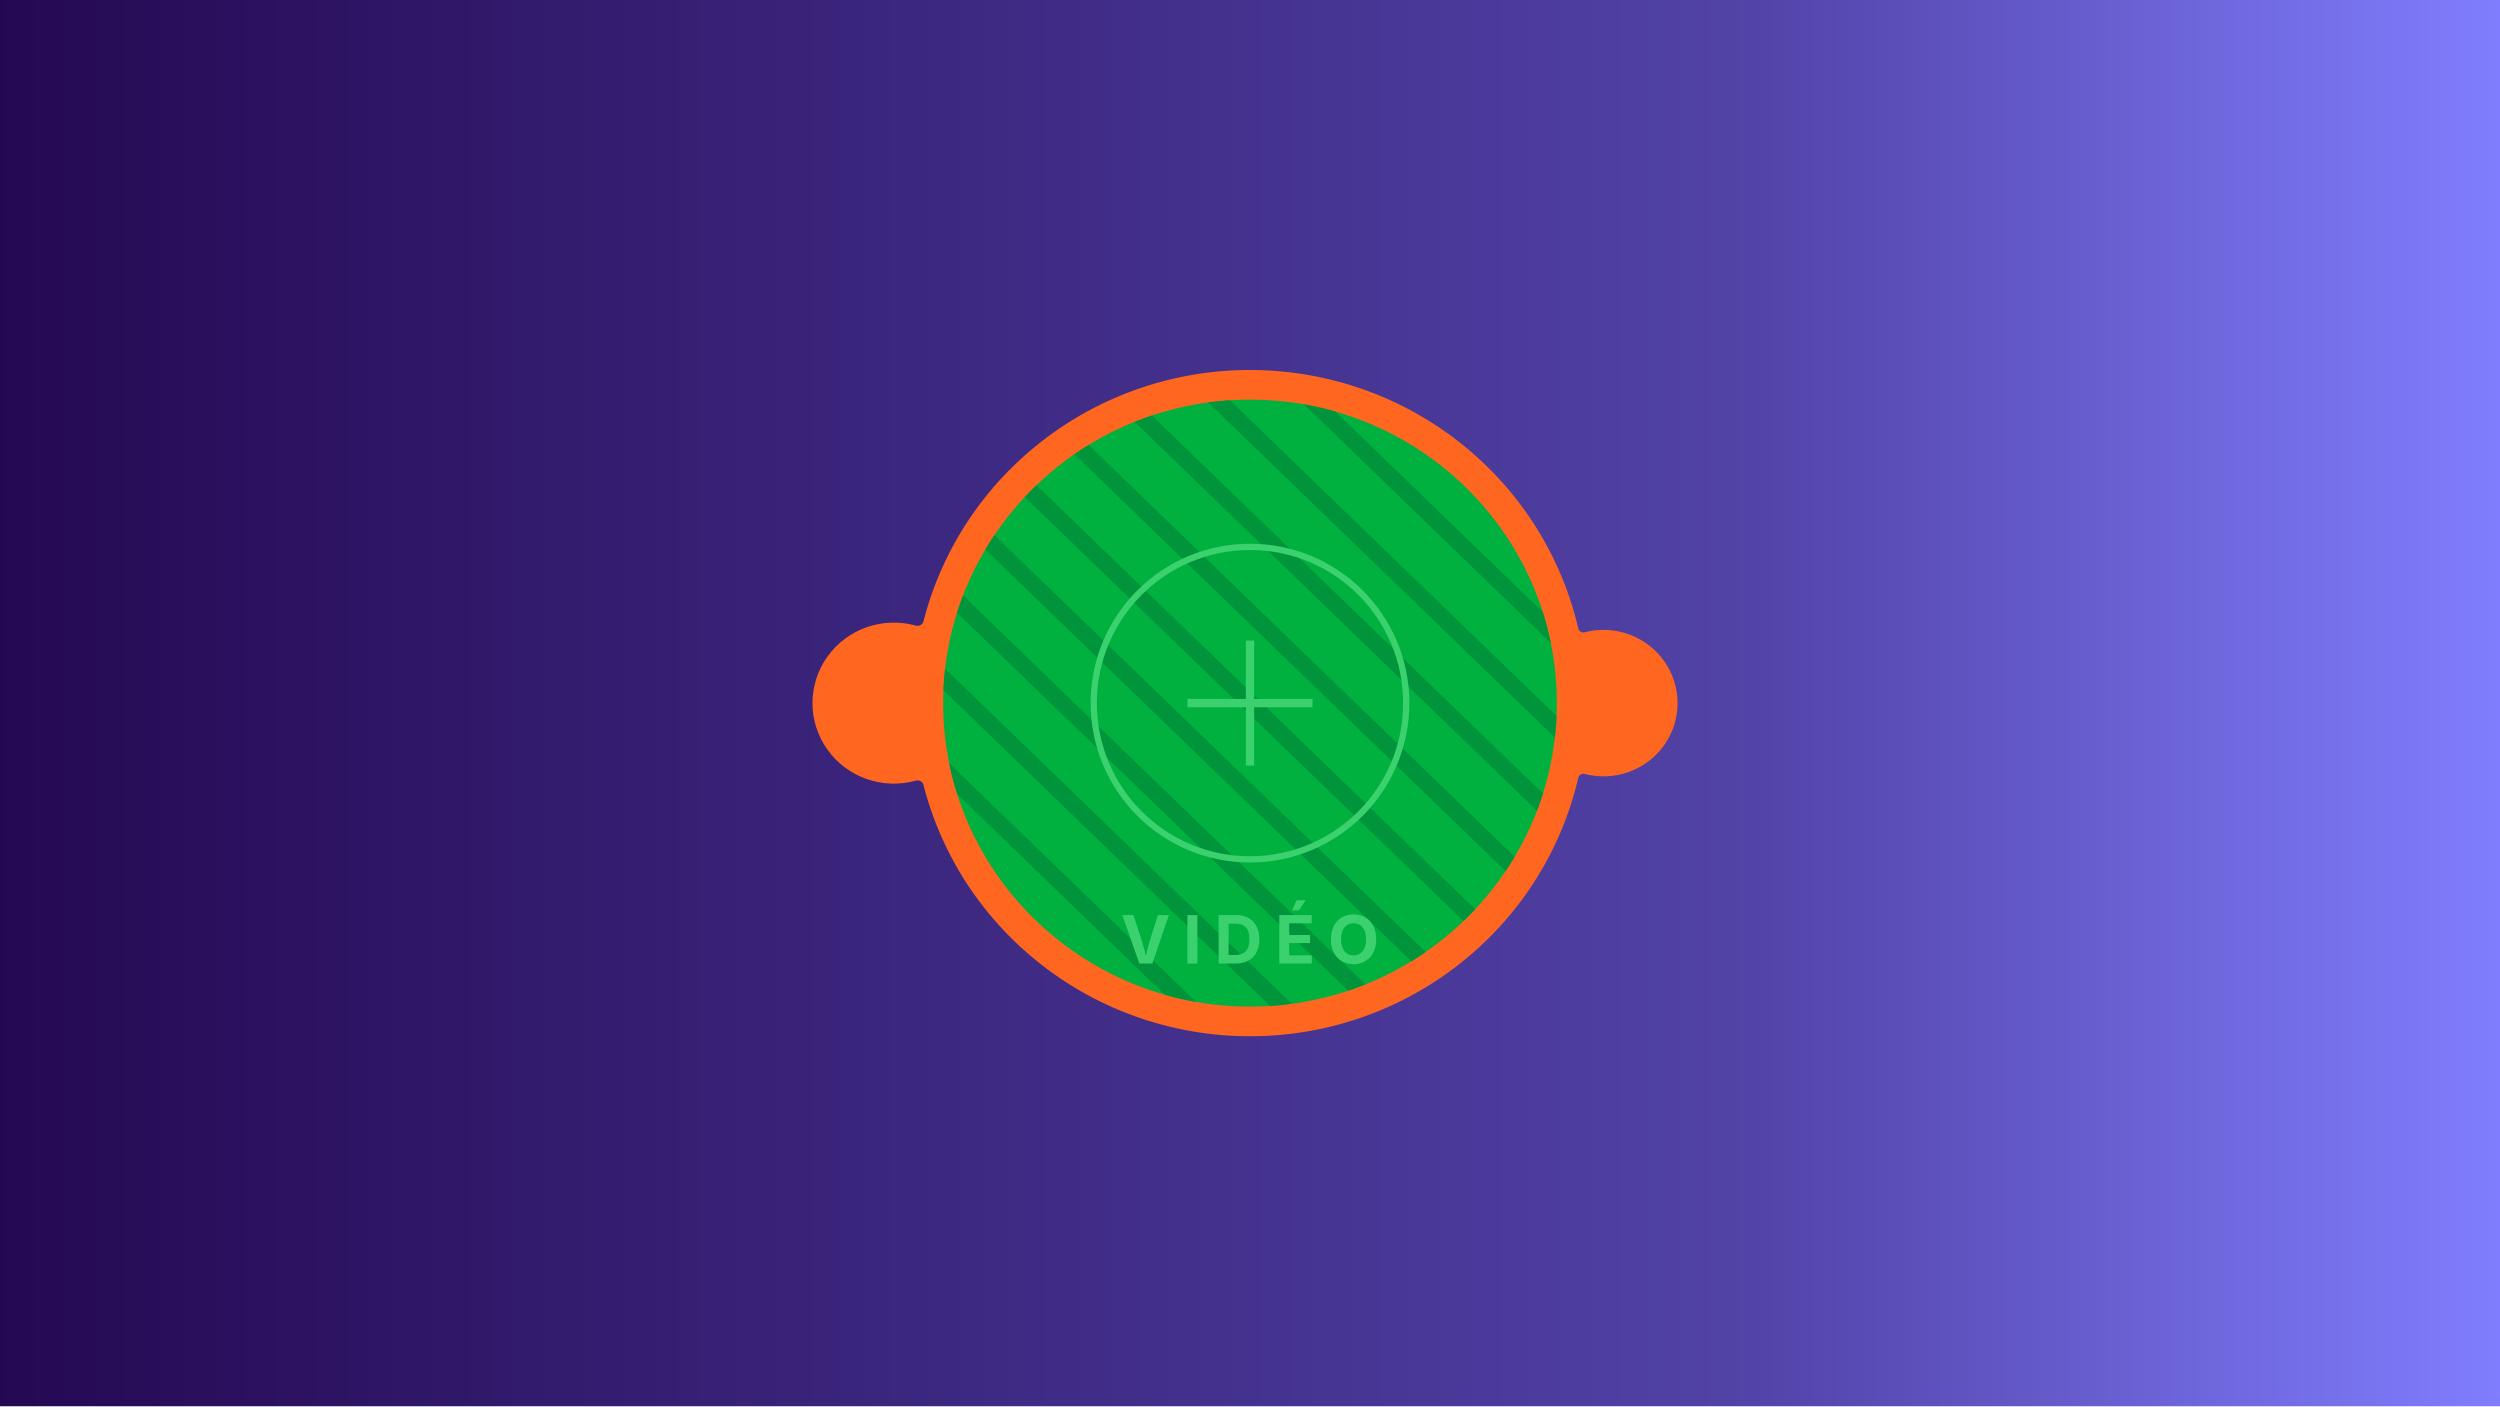
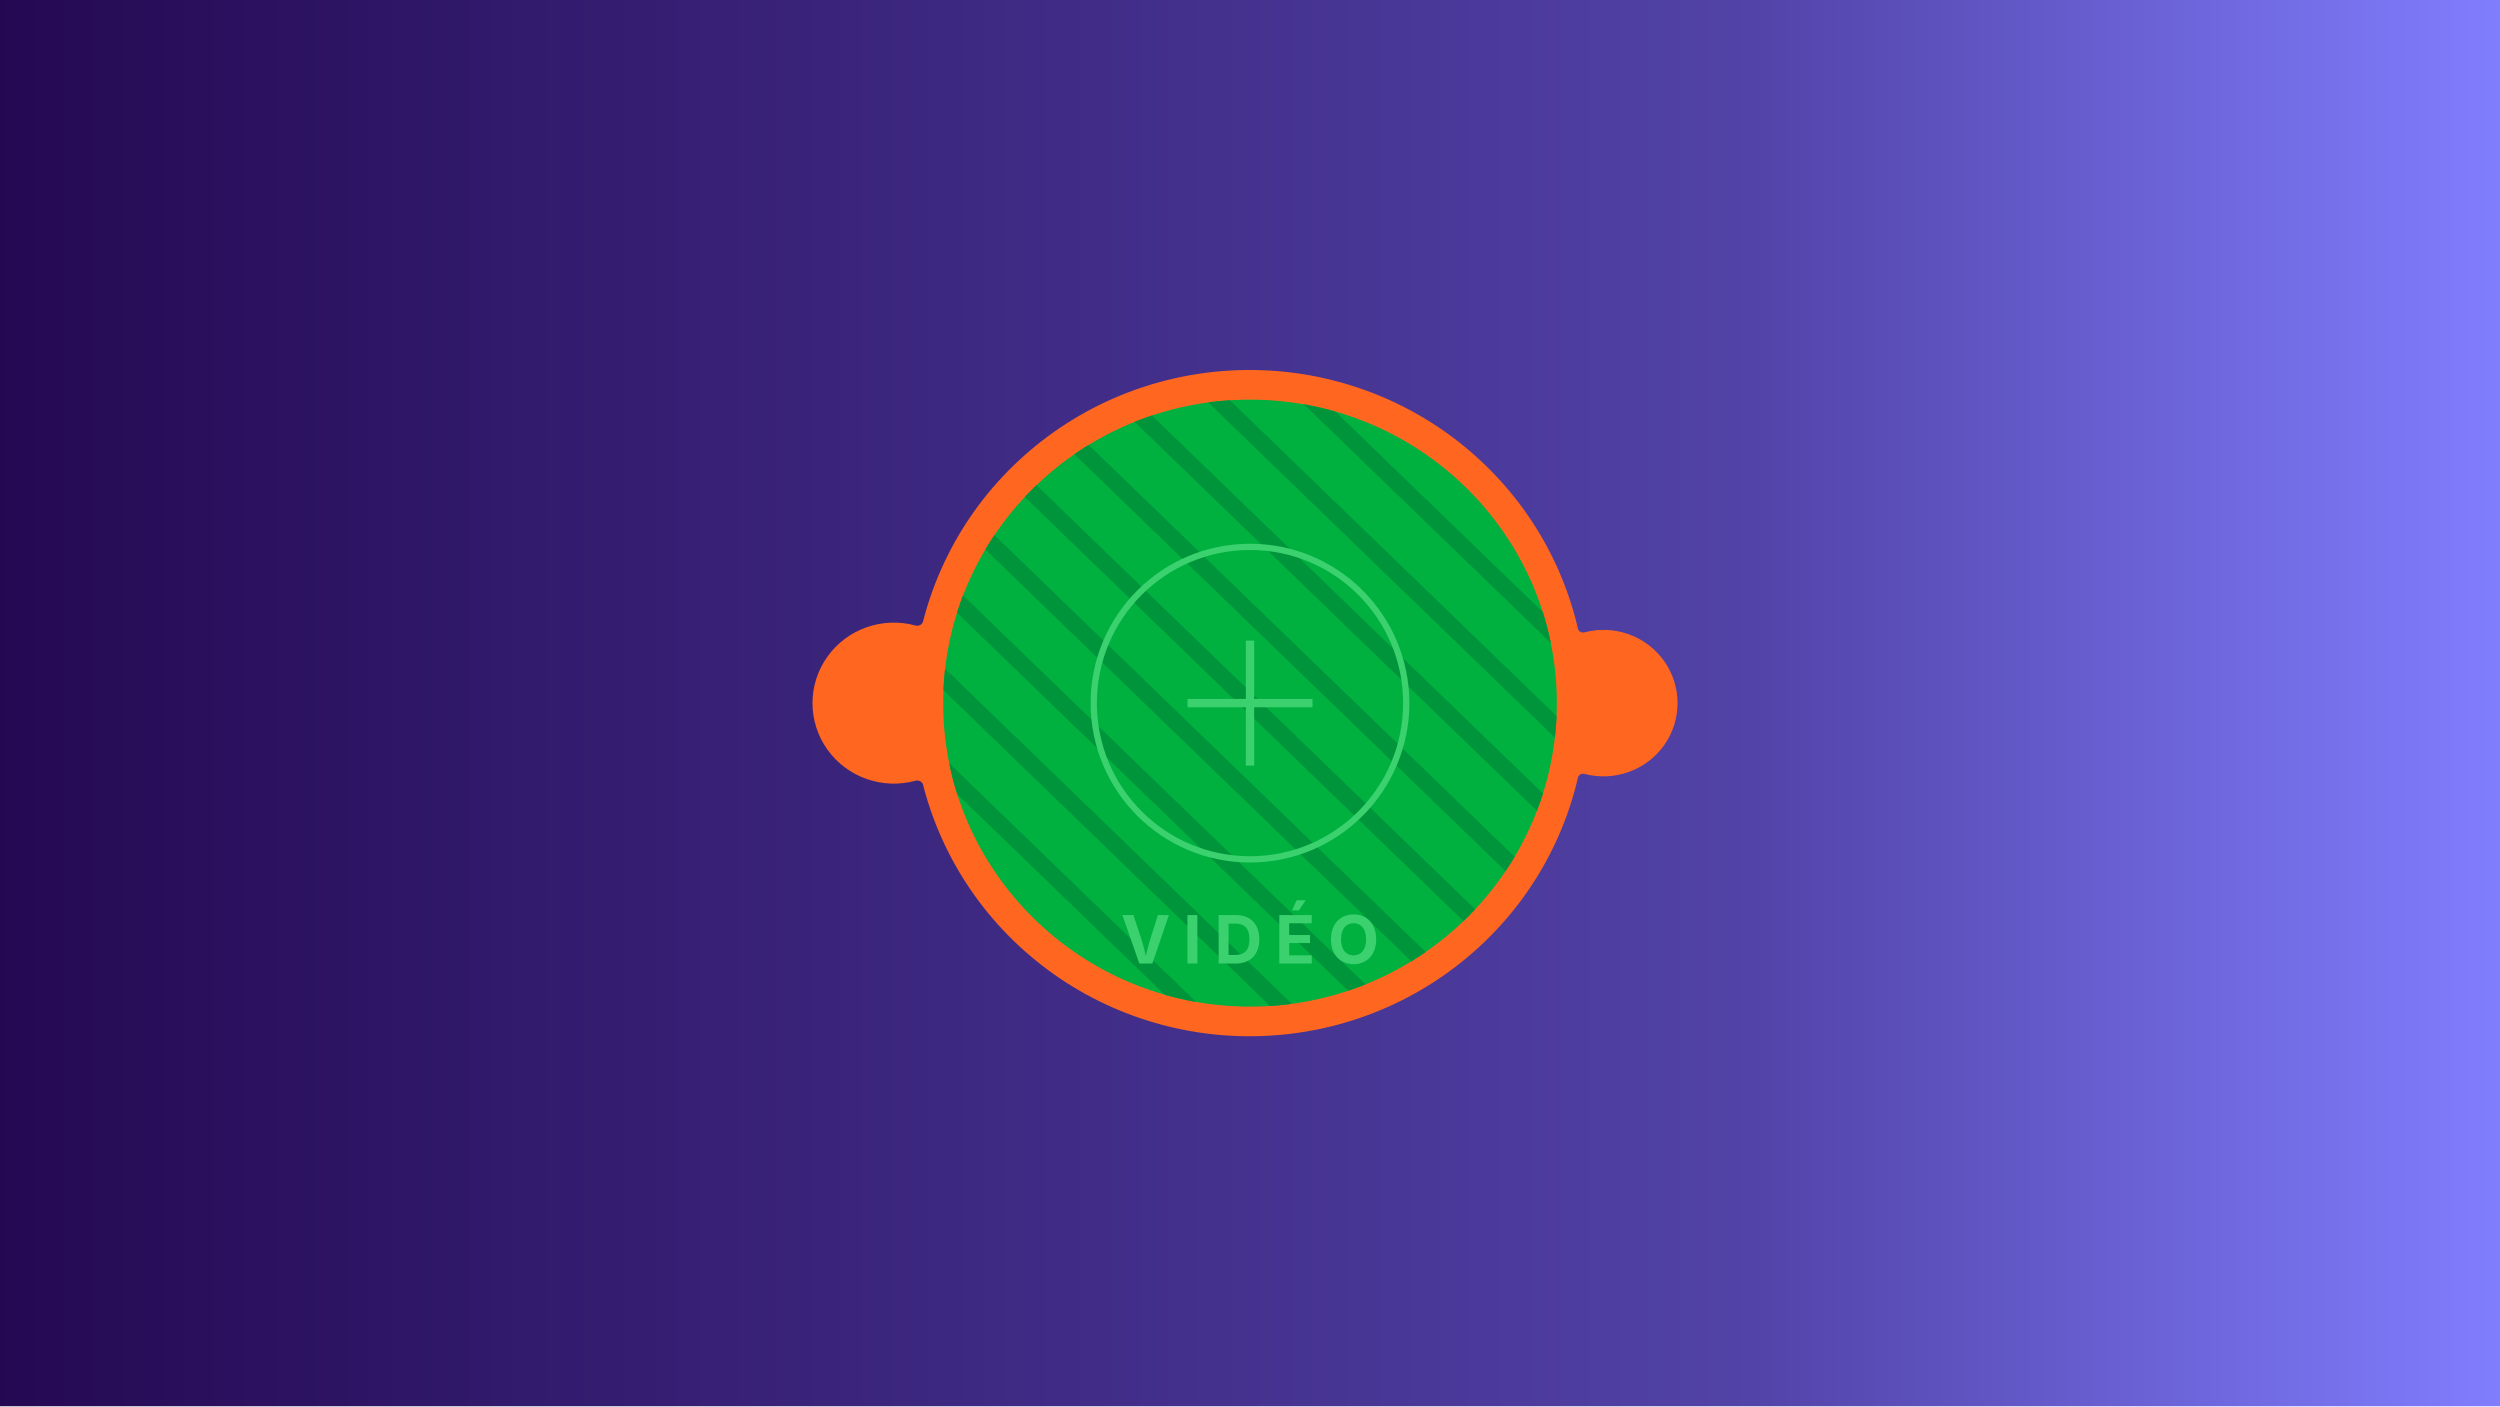
<svg xmlns="http://www.w3.org/2000/svg" viewBox="0 0 1920 1080" width="1920" height="1080">
  <defs>
    <linearGradient id="sfeerGrad" x1="0" y1="0" x2="1" y2="0">
      <stop offset="0" stop-color="#240852" />
      <stop offset="0.7" stop-color="#5243A8" />
      <stop offset="1" stop-color="#817EFF" />
    </linearGradient>
    <linearGradient id="sfeerGradU" gradientUnits="userSpaceOnUse" x1="0" y1="0" x2="1920" y2="0">
      <stop offset="0" stop-color="#240852" />
      <stop offset="0.7" stop-color="#5243A8" />
      <stop offset="1" stop-color="#817EFF" />
    </linearGradient>
  </defs>
  <rect id="fond" width="1920" height="1080" fill="url(#sfeerGrad)" />
-   <path id="bulle" d="M703.39 480.47A4.77 4.71 0 0 0 709.3 477.09A258.65 255.82 0 1 1 709.3 602.91A4.77 4.71 0 0 0 703.39 599.53A62.51 61.83 0 1 1 703.39 480.47ZM1212.07 482.66A4.01 3.97 0 0 0 1217 485.61A56.87 56.25 0 1 1 1217 594.39A4.01 3.97 0 0 0 1212.07 597.34A258.65 255.82 0 1 1 1212.07 482.66Z" fill="#FF6720" />
+   <path id="bulle" d="M703.18 480.41A4.72 4.66 0 0 0 709.02 477.06A258.65 255.82 0 1 1 709.02 602.94A4.72 4.66 0 0 0 703.18 599.59A62.51 61.83 0 1 1 703.18 480.41ZM1211.79 482.69A4.06 4.02 0 0 0 1216.8 485.66A56.87 56.25 0 1 1 1216.8 594.34A4.06 4.02 0 0 0 1211.79 597.31A258.65 255.82 0 1 1 1211.79 482.69Z" fill="#FF6720" />
  <clipPath id="fenetre-k3">
    <path d="M724.35 540A235.65 233.08 0 1 1 1195.65 540A235.65 233.08 0 1 1 724.35 540Z" />
  </clipPath>
  <g id="fenetre" clip-path="url(#fenetre-k3)">
    <g id="k3-plaque">
      <rect width="1920" height="1080" fill="#00B140" />
      <g transform="translate(960.0 540.0) scale(0.8) translate(-960.0 -540.0)">
        <path d="M-1260 -40L-60 1120 M-1170 -40L30 1120 M-1080 -40L120 1120 M-990 -40L210 1120 M-900 -40L300 1120 M-810 -40L390 1120 M-720 -40L480 1120 M-630 -40L570 1120 M-540 -40L660 1120 M-450 -40L750 1120 M-360 -40L840 1120 M-270 -40L930 1120 M-180 -40L1020 1120 M-90 -40L1110 1120 M0 -40L1200 1120 M90 -40L1290 1120 M180 -40L1380 1120 M270 -40L1470 1120 M360 -40L1560 1120 M450 -40L1650 1120 M540 -40L1740 1120 M630 -40L1830 1120 M720 -40L1920 1120 M810 -40L2010 1120 M900 -40L2100 1120 M990 -40L2190 1120 M1080 -40L2280 1120 M1170 -40L2370 1120 M1260 -40L2460 1120 M1350 -40L2550 1120 M1440 -40L2640 1120 M1530 -40L2730 1120 M1620 -40L2820 1120 M1710 -40L2910 1120 M1800 -40L3000 1120 M1890 -40L3090 1120 M1980 -40L3180 1120 M2070 -40L3270 1120 M2160 -40L3360 1120 M2250 -40L3450 1120 M2340 -40L3540 1120 M2430 -40L3630 1120 M2520 -40L3720 1120 M2610 -40L3810 1120 M2700 -40L3900 1120 M2790 -40L3990 1120 M2880 -40L4080 1120 M2970 -40L4170 1120 M3060 -40L4260 1120 M3150 -40L4350 1120" stroke="#00953A" stroke-width="16" fill="none" />
        <rect x="192.0" y="108.0" width="1536.0" height="864.0" fill="none" stroke="#3BD16F" stroke-width="6" stroke-dasharray="30 20" />
        <path d="M900.0 540.0H1020.0M960.0 480.0V600.0" stroke="#3BD16F" stroke-width="8" />
        <circle cx="960.0" cy="540.0" r="150" fill="none" stroke="#3BD16F" stroke-width="6" />
        <text x="960.0" y="790.0" font-family="Inter, Arial, sans-serif" font-size="64" font-weight="700" fill="#3BD16F" text-anchor="middle" letter-spacing="12">VIDÉO</text>
      </g>
    </g>
  </g>
</svg>
